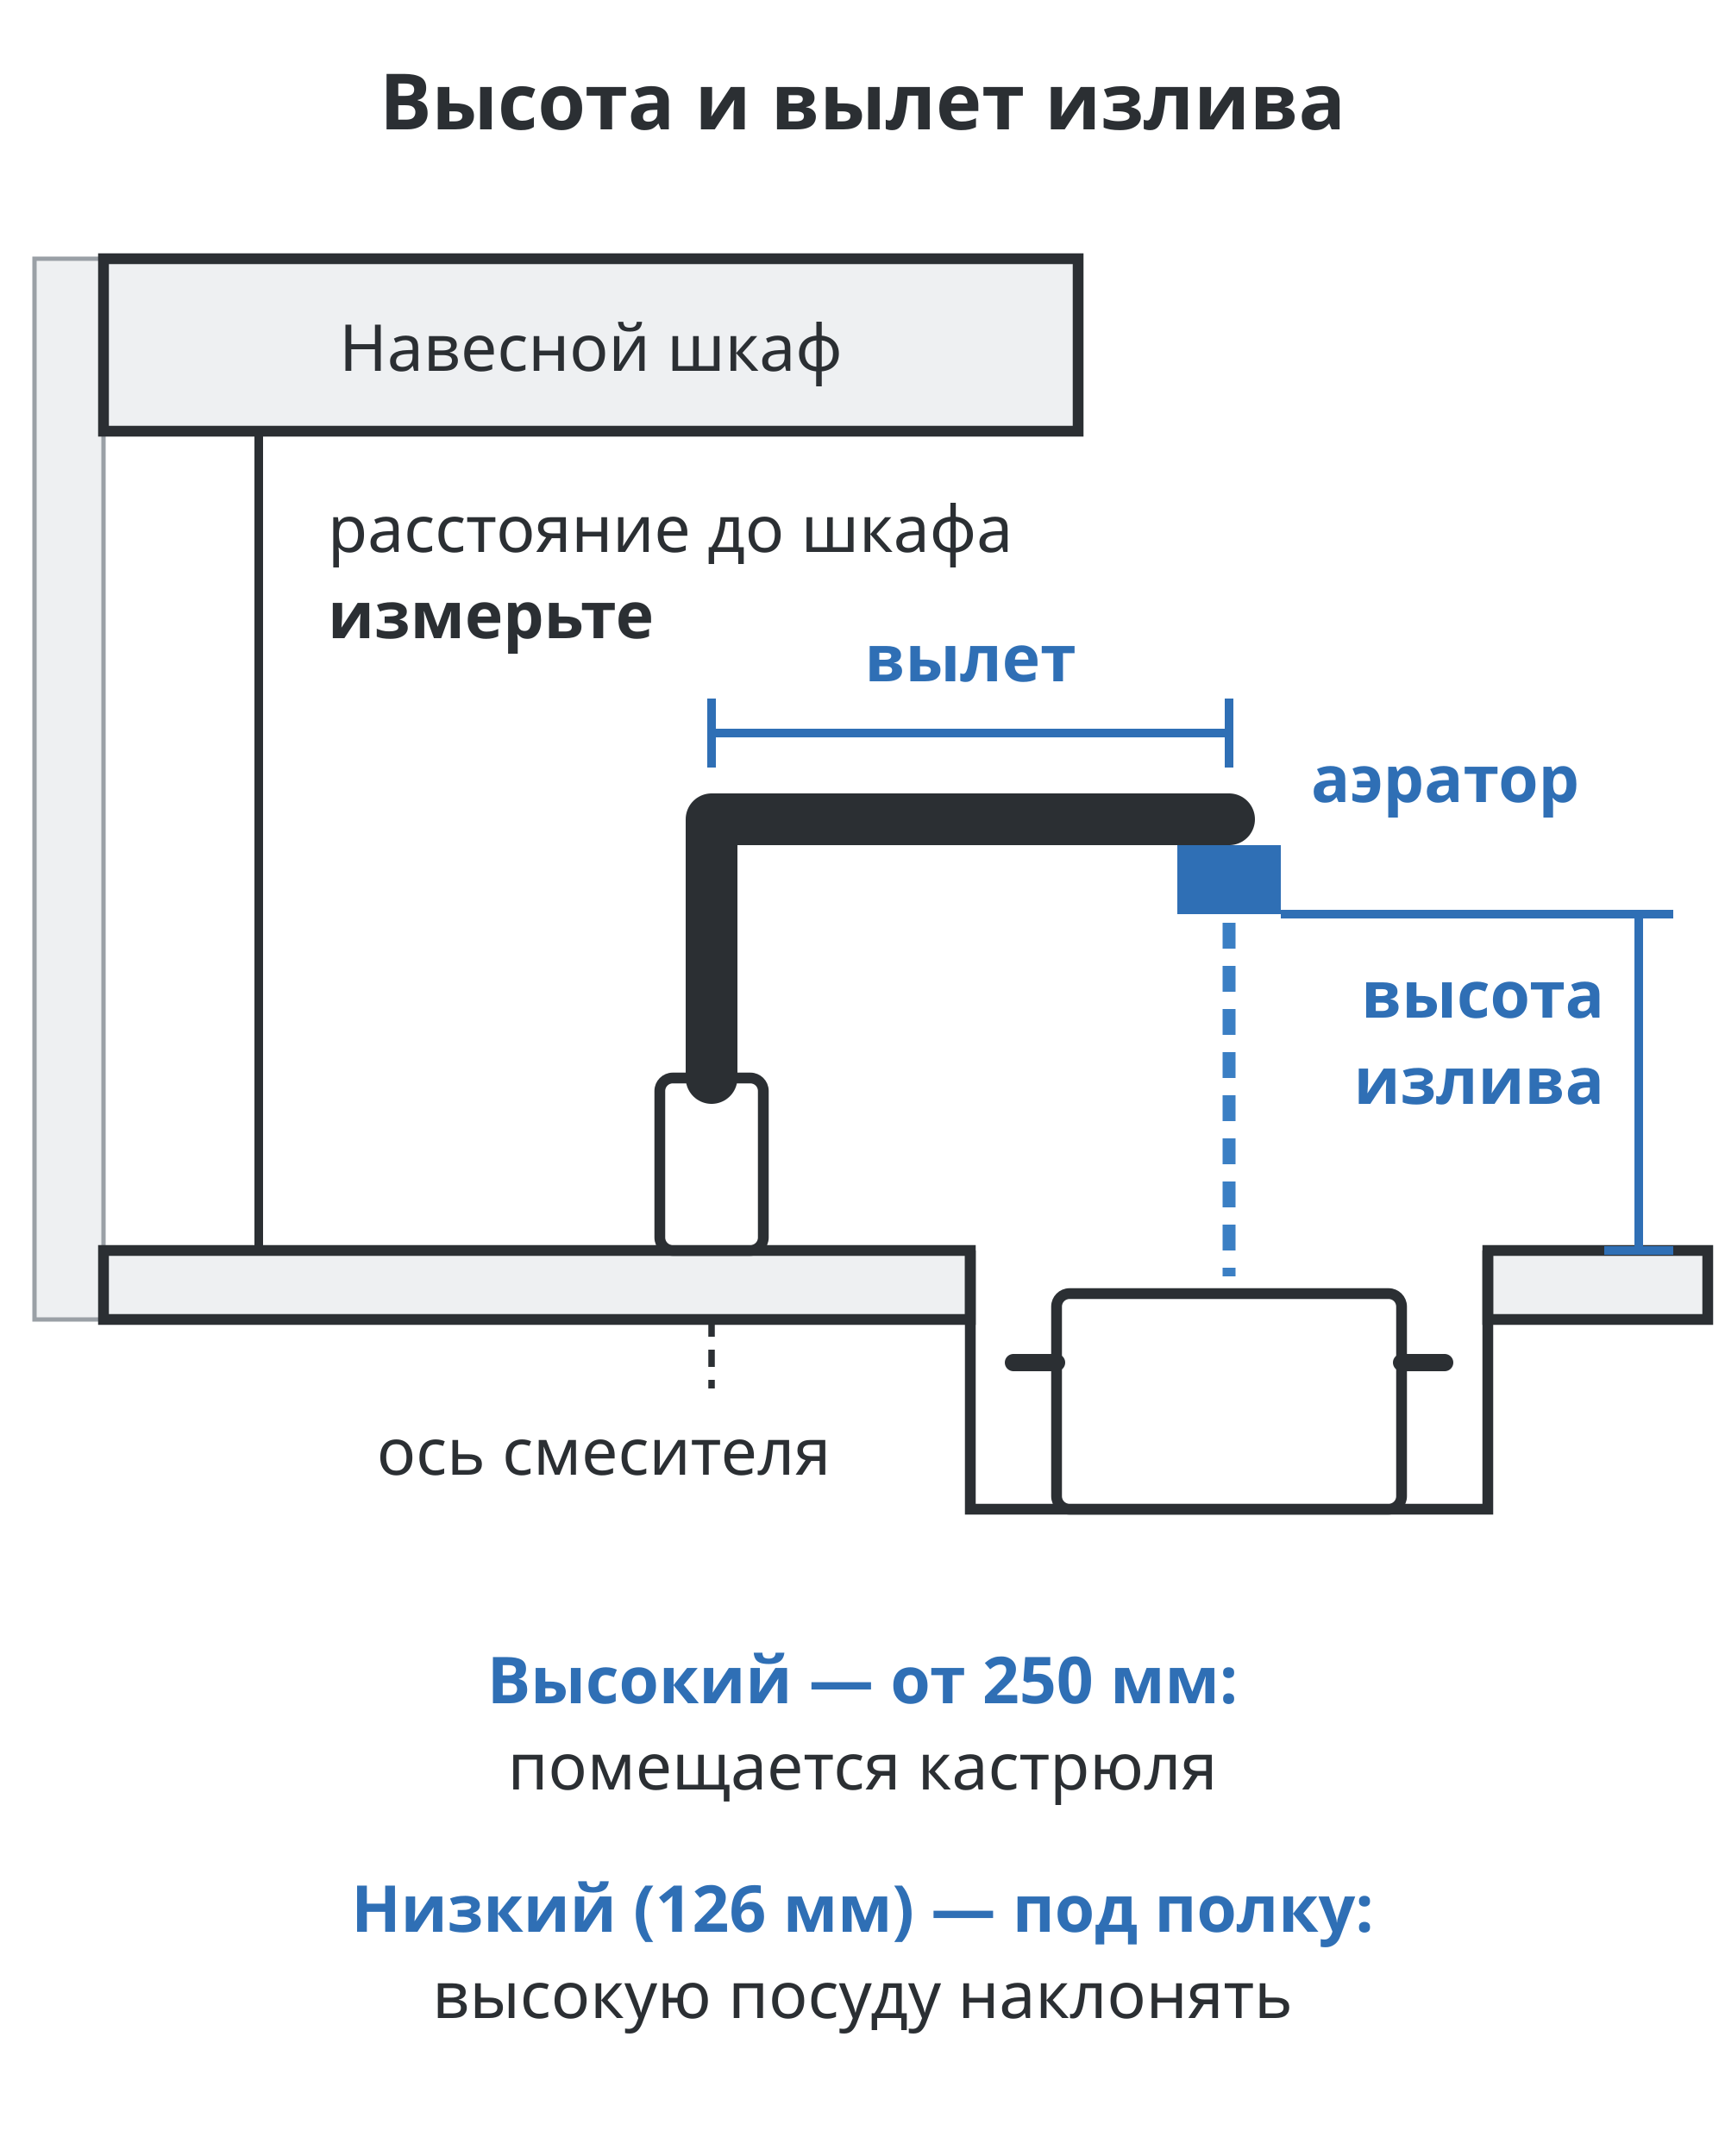
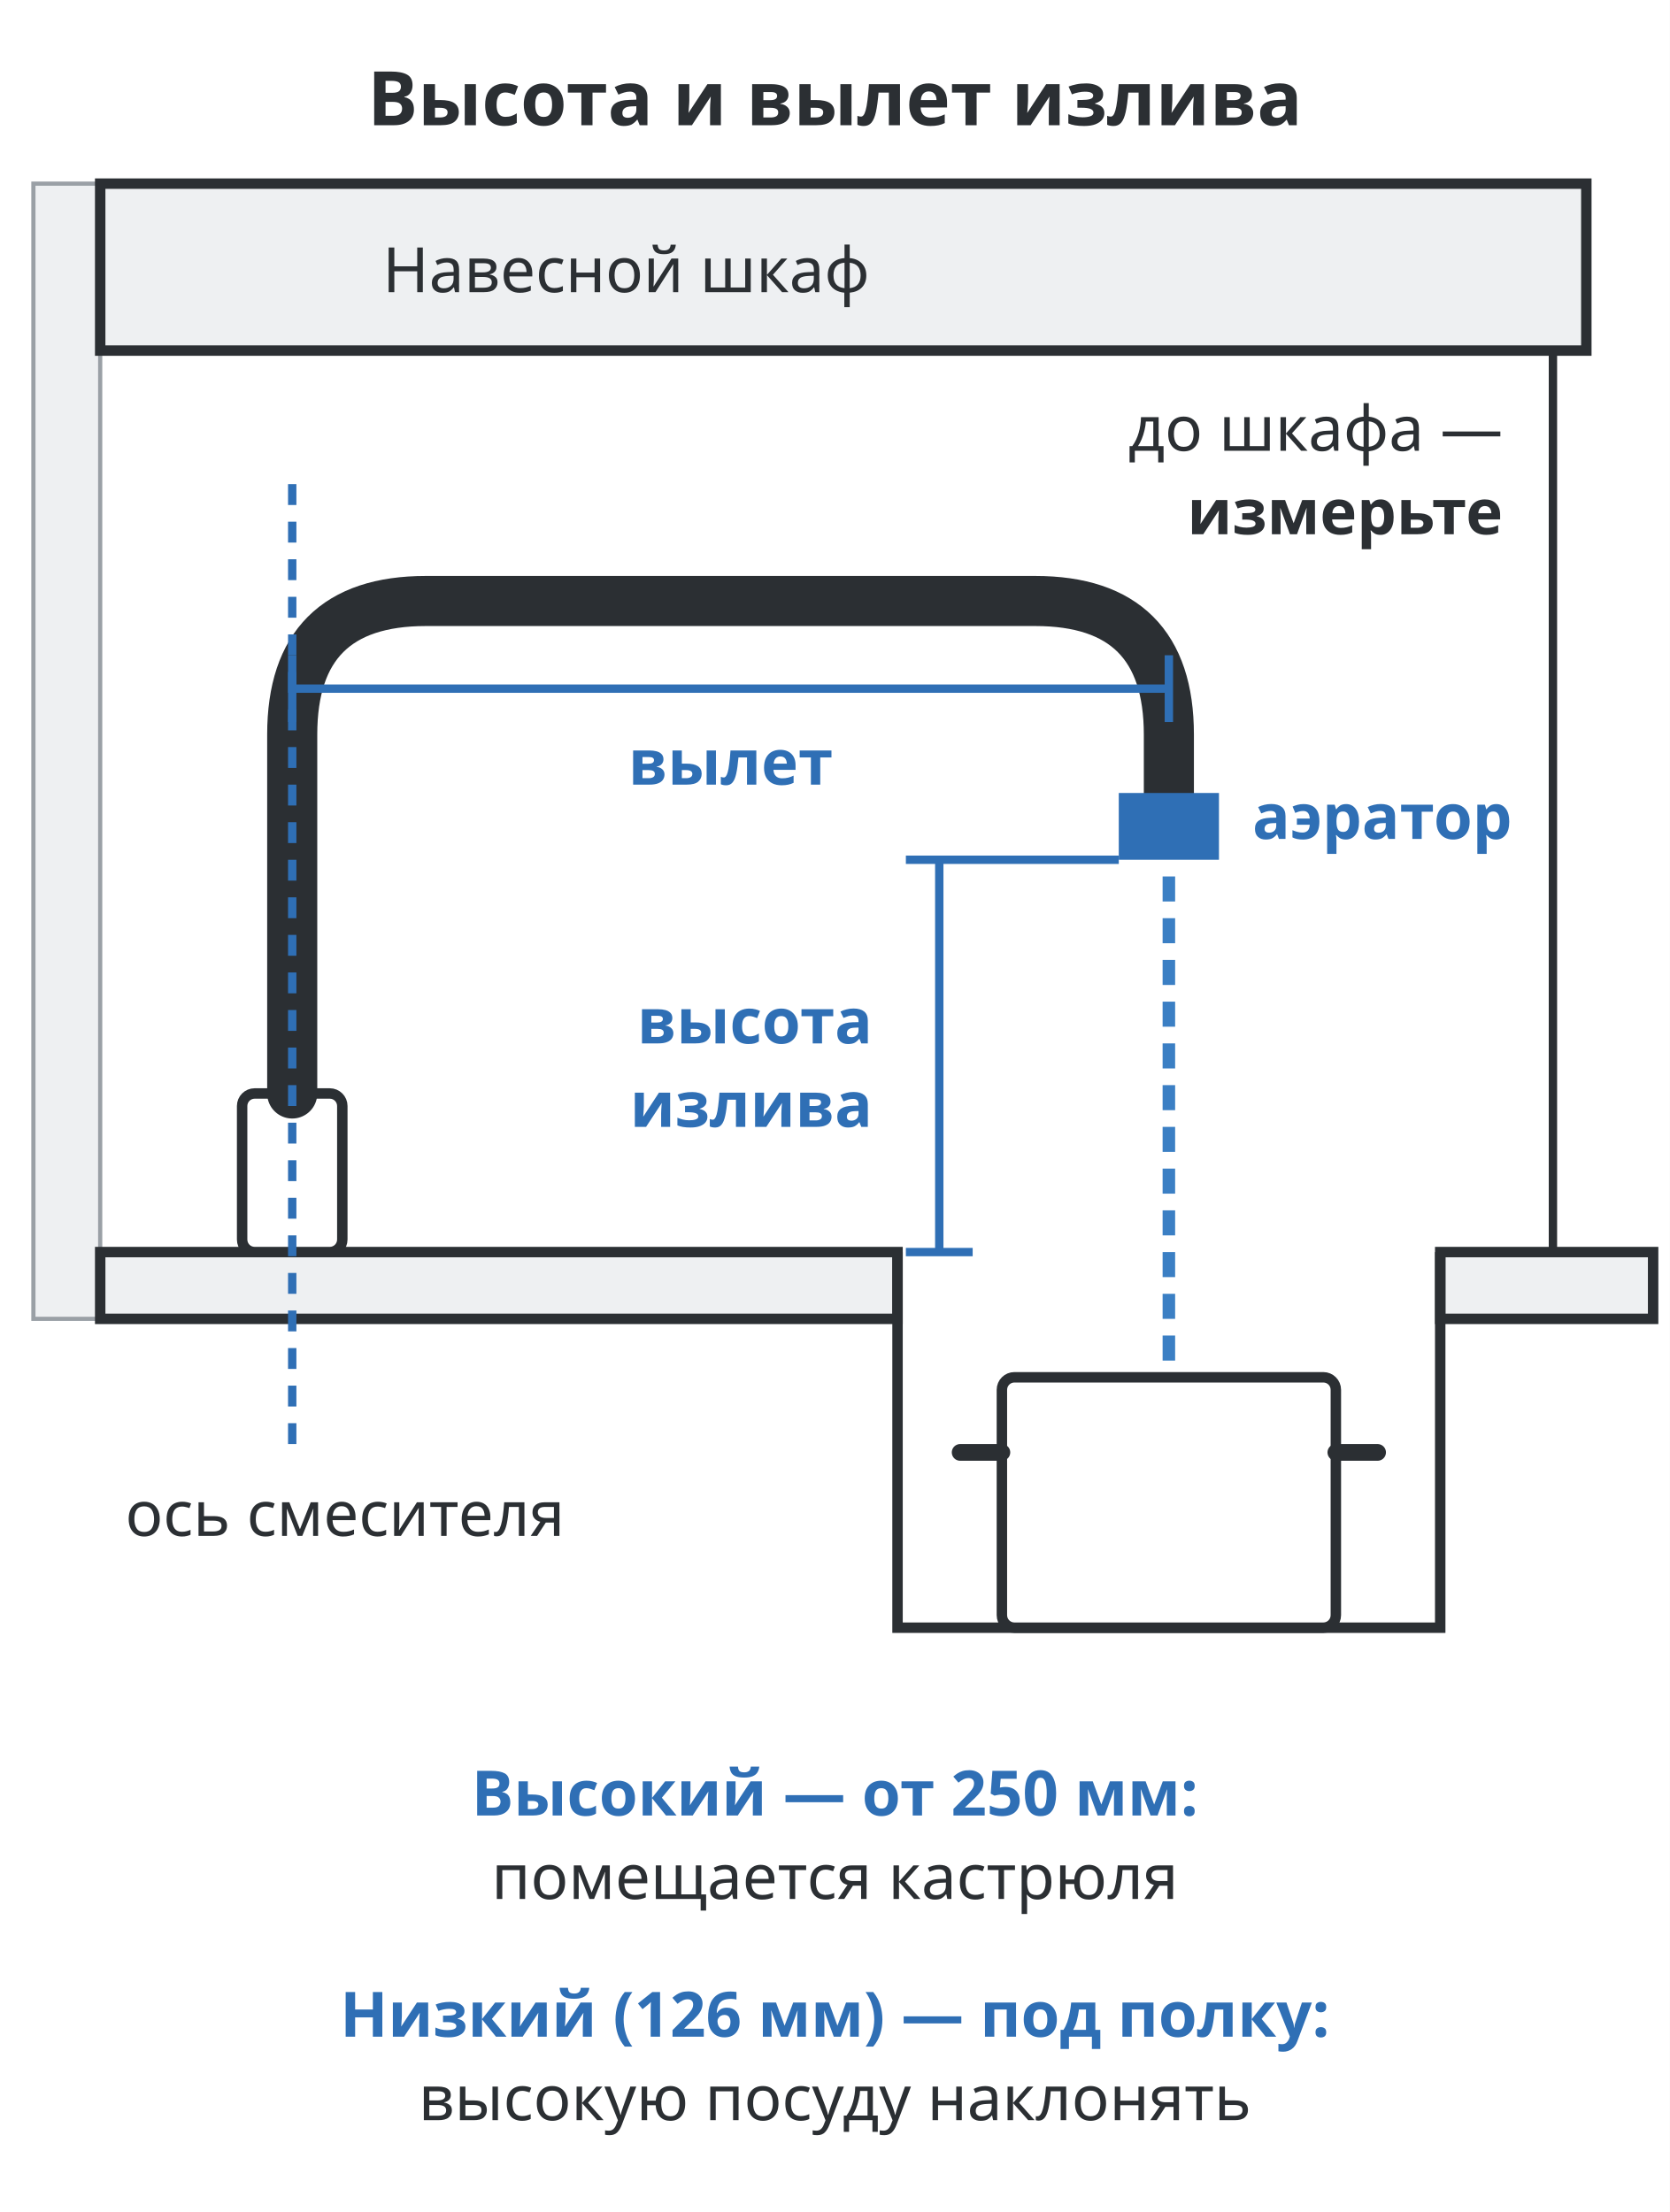
- <svg xmlns="http://www.w3.org/2000/svg" viewBox="0 0 400 500" role="img" aria-label="Вид сбоку: высота и вылет излива кухонного смесителя, мойка, кастрюля и навесной шкаф" font-family="system-ui, sans-serif" font-size="15" fill="#2b2f33">
-   <rect width="400" height="500" fill="#fff" />
+ <svg xmlns="http://www.w3.org/2000/svg" viewBox="0 0 400 530" role="img" aria-label="Вид сбоку: высокий излив-гусак, вылет до центра чаши мойки, кастрюля в чаше и навесной шкаф" font-family="system-ui, sans-serif" font-size="15" fill="#2b2f33">
+   <rect width="400" height="530" fill="#fff" />
  <text x="200" y="30" text-anchor="middle" font-size="18" font-weight="600">Высота и вылет излива</text>
-   <rect x="8" y="60" width="16" height="246" fill="#eef0f2" stroke="#9aa0a6" />
-   <rect x="24" y="60" width="226" height="40" fill="#eef0f2" stroke="#2b2f33" stroke-width="2.5" />
-   <text x="137" y="86" text-anchor="middle">Навесной шкаф</text>
-   <rect x="24" y="290" width="201" height="16" fill="#eef0f2" stroke="#2b2f33" stroke-width="2.5" />
-   <rect x="345" y="290" width="51" height="16" fill="#eef0f2" stroke="#2b2f33" stroke-width="2.5" />
-   <path d="M225 290 V350 H345 V290" fill="none" stroke="#2b2f33" stroke-width="2.5" />
-   <rect x="245" y="300" width="80" height="50" rx="3" fill="#fff" stroke="#2b2f33" stroke-width="2.5" />
-   <path d="M245 316 H235 M325 316 H335" stroke="#2b2f33" stroke-width="4" stroke-linecap="round" />
-   <rect x="153" y="250" width="24" height="40" rx="3" fill="#fff" stroke="#2b2f33" stroke-width="2.5" />
-   <path d="M165 250 V190 H285" stroke="#2b2f33" stroke-width="12" stroke-linecap="round" stroke-linejoin="round" fill="none" />
-   <rect x="273" y="196" width="24" height="16" fill="#2f6fb5" />
-   <text x="304" y="186" fill="#2f6fb5" font-weight="600">аэратор</text>
-   <path d="M285 214 V296" stroke="#3b7fc4" stroke-width="3" stroke-dasharray="6 4" fill="none" />
-   <path d="M165 170 H285 M165 162 V178 M285 162 V178" stroke="#2f6fb5" stroke-width="2" fill="none" />
-   <text x="225" y="158" text-anchor="middle" font-weight="600" fill="#2f6fb5">вылет</text>
-   <path d="M165 306 V322" stroke="#2b2f33" stroke-width="1.5" stroke-dasharray="4 3" fill="none" />
-   <text x="140" y="342" text-anchor="middle">ось смесителя</text>
-   <path d="M297 212 H384 M380 212 V290 M372 212 H388 M372 290 H388" stroke="#2f6fb5" stroke-width="2" fill="none" />
-   <text x="372" y="236" text-anchor="end" font-weight="600" fill="#2f6fb5">высота</text>
-   <text x="372" y="256" text-anchor="end" font-weight="600" fill="#2f6fb5">излива</text>
-   <path d="M60 100 V290 M52 100 H68 M52 290 H68" stroke="#2b2f33" stroke-width="2" fill="none" />
-   <text x="76" y="128">расстояние до шкафа</text>
-   <text x="76" y="148" font-weight="600">измерьте</text>
-   <text x="200" y="395" text-anchor="middle" font-weight="600" fill="#2f6fb5">Высокий — от 250 мм:</text>
-   <text x="200" y="415" text-anchor="middle">помещается кастрюля</text>
-   <text x="200" y="448" text-anchor="middle" font-weight="600" fill="#2f6fb5">Низкий (126 мм) — под полку:</text>
-   <text x="200" y="468" text-anchor="middle">высокую посуду наклонять</text>
+   <rect x="8" y="44" width="16" height="272" fill="#eef0f2" stroke="#9aa0a6" />
+   <rect x="24" y="44" width="356" height="40" fill="#eef0f2" stroke="#2b2f33" stroke-width="2.5" />
+   <text x="150" y="70" text-anchor="middle">Навесной шкаф</text>
+   <rect x="24" y="300" width="191" height="16" fill="#eef0f2" stroke="#2b2f33" stroke-width="2.5" />
+   <rect x="345" y="300" width="51" height="16" fill="#eef0f2" stroke="#2b2f33" stroke-width="2.5" />
+   <path d="M215 300 V390 H345 V300" fill="none" stroke="#2b2f33" stroke-width="2.5" />
+   <rect x="240" y="330" width="80" height="60" rx="3" fill="#fff" stroke="#2b2f33" stroke-width="2.5" />
+   <path d="M240 348 H230 M320 348 H330" stroke="#2b2f33" stroke-width="4" stroke-linecap="round" />
+   <rect x="58" y="262" width="24" height="38" rx="3" fill="#fff" stroke="#2b2f33" stroke-width="2.5" />
+   <path d="M70 262 V176 Q70 144 102 144 H248 Q280 144 280 176 V190" stroke="#2b2f33" stroke-width="12" stroke-linecap="round" stroke-linejoin="round" fill="none" />
+   <rect x="268" y="190" width="24" height="16" fill="#2f6fb5" />
+   <text x="300" y="201" fill="#2f6fb5" font-weight="600">аэратор</text>
+   <path d="M280 210 V326" stroke="#3b7fc4" stroke-width="3" stroke-dasharray="6 4" fill="none" />
+   <path d="M70 116 V346" stroke="#2f6fb5" stroke-width="2" stroke-dasharray="5 4" fill="none" />
+   <text x="30" y="368">ось смесителя</text>
+   <path d="M70 165 H280 M70 157 V173 M280 157 V173" stroke="#2f6fb5" stroke-width="2" fill="none" />
+   <text x="175" y="188" text-anchor="middle" font-weight="600" fill="#2f6fb5">вылет</text>
+   <path d="M225 206 H268 M225 206 V300 M217 206 H233 M217 300 H233" stroke="#2f6fb5" stroke-width="2" fill="none" />
+   <text x="209" y="250" text-anchor="end" font-weight="600" fill="#2f6fb5">высота</text>
+   <text x="209" y="270" text-anchor="end" font-weight="600" fill="#2f6fb5">излива</text>
+   <path d="M372 84 V300 M364 84 H380 M364 300 H380" stroke="#2b2f33" stroke-width="2" fill="none" />
+   <text x="360" y="108" text-anchor="end">до шкафа —</text>
+   <text x="360" y="128" text-anchor="end" font-weight="600">измерьте</text>
+   <text x="200" y="435" text-anchor="middle" font-weight="600" fill="#2f6fb5">Высокий — от 250 мм:</text>
+   <text x="200" y="455" text-anchor="middle">помещается кастрюля</text>
+   <text x="200" y="488" text-anchor="middle" font-weight="600" fill="#2f6fb5">Низкий (126 мм) — под полку:</text>
+   <text x="200" y="508" text-anchor="middle">высокую посуду наклонять</text>
</svg>
